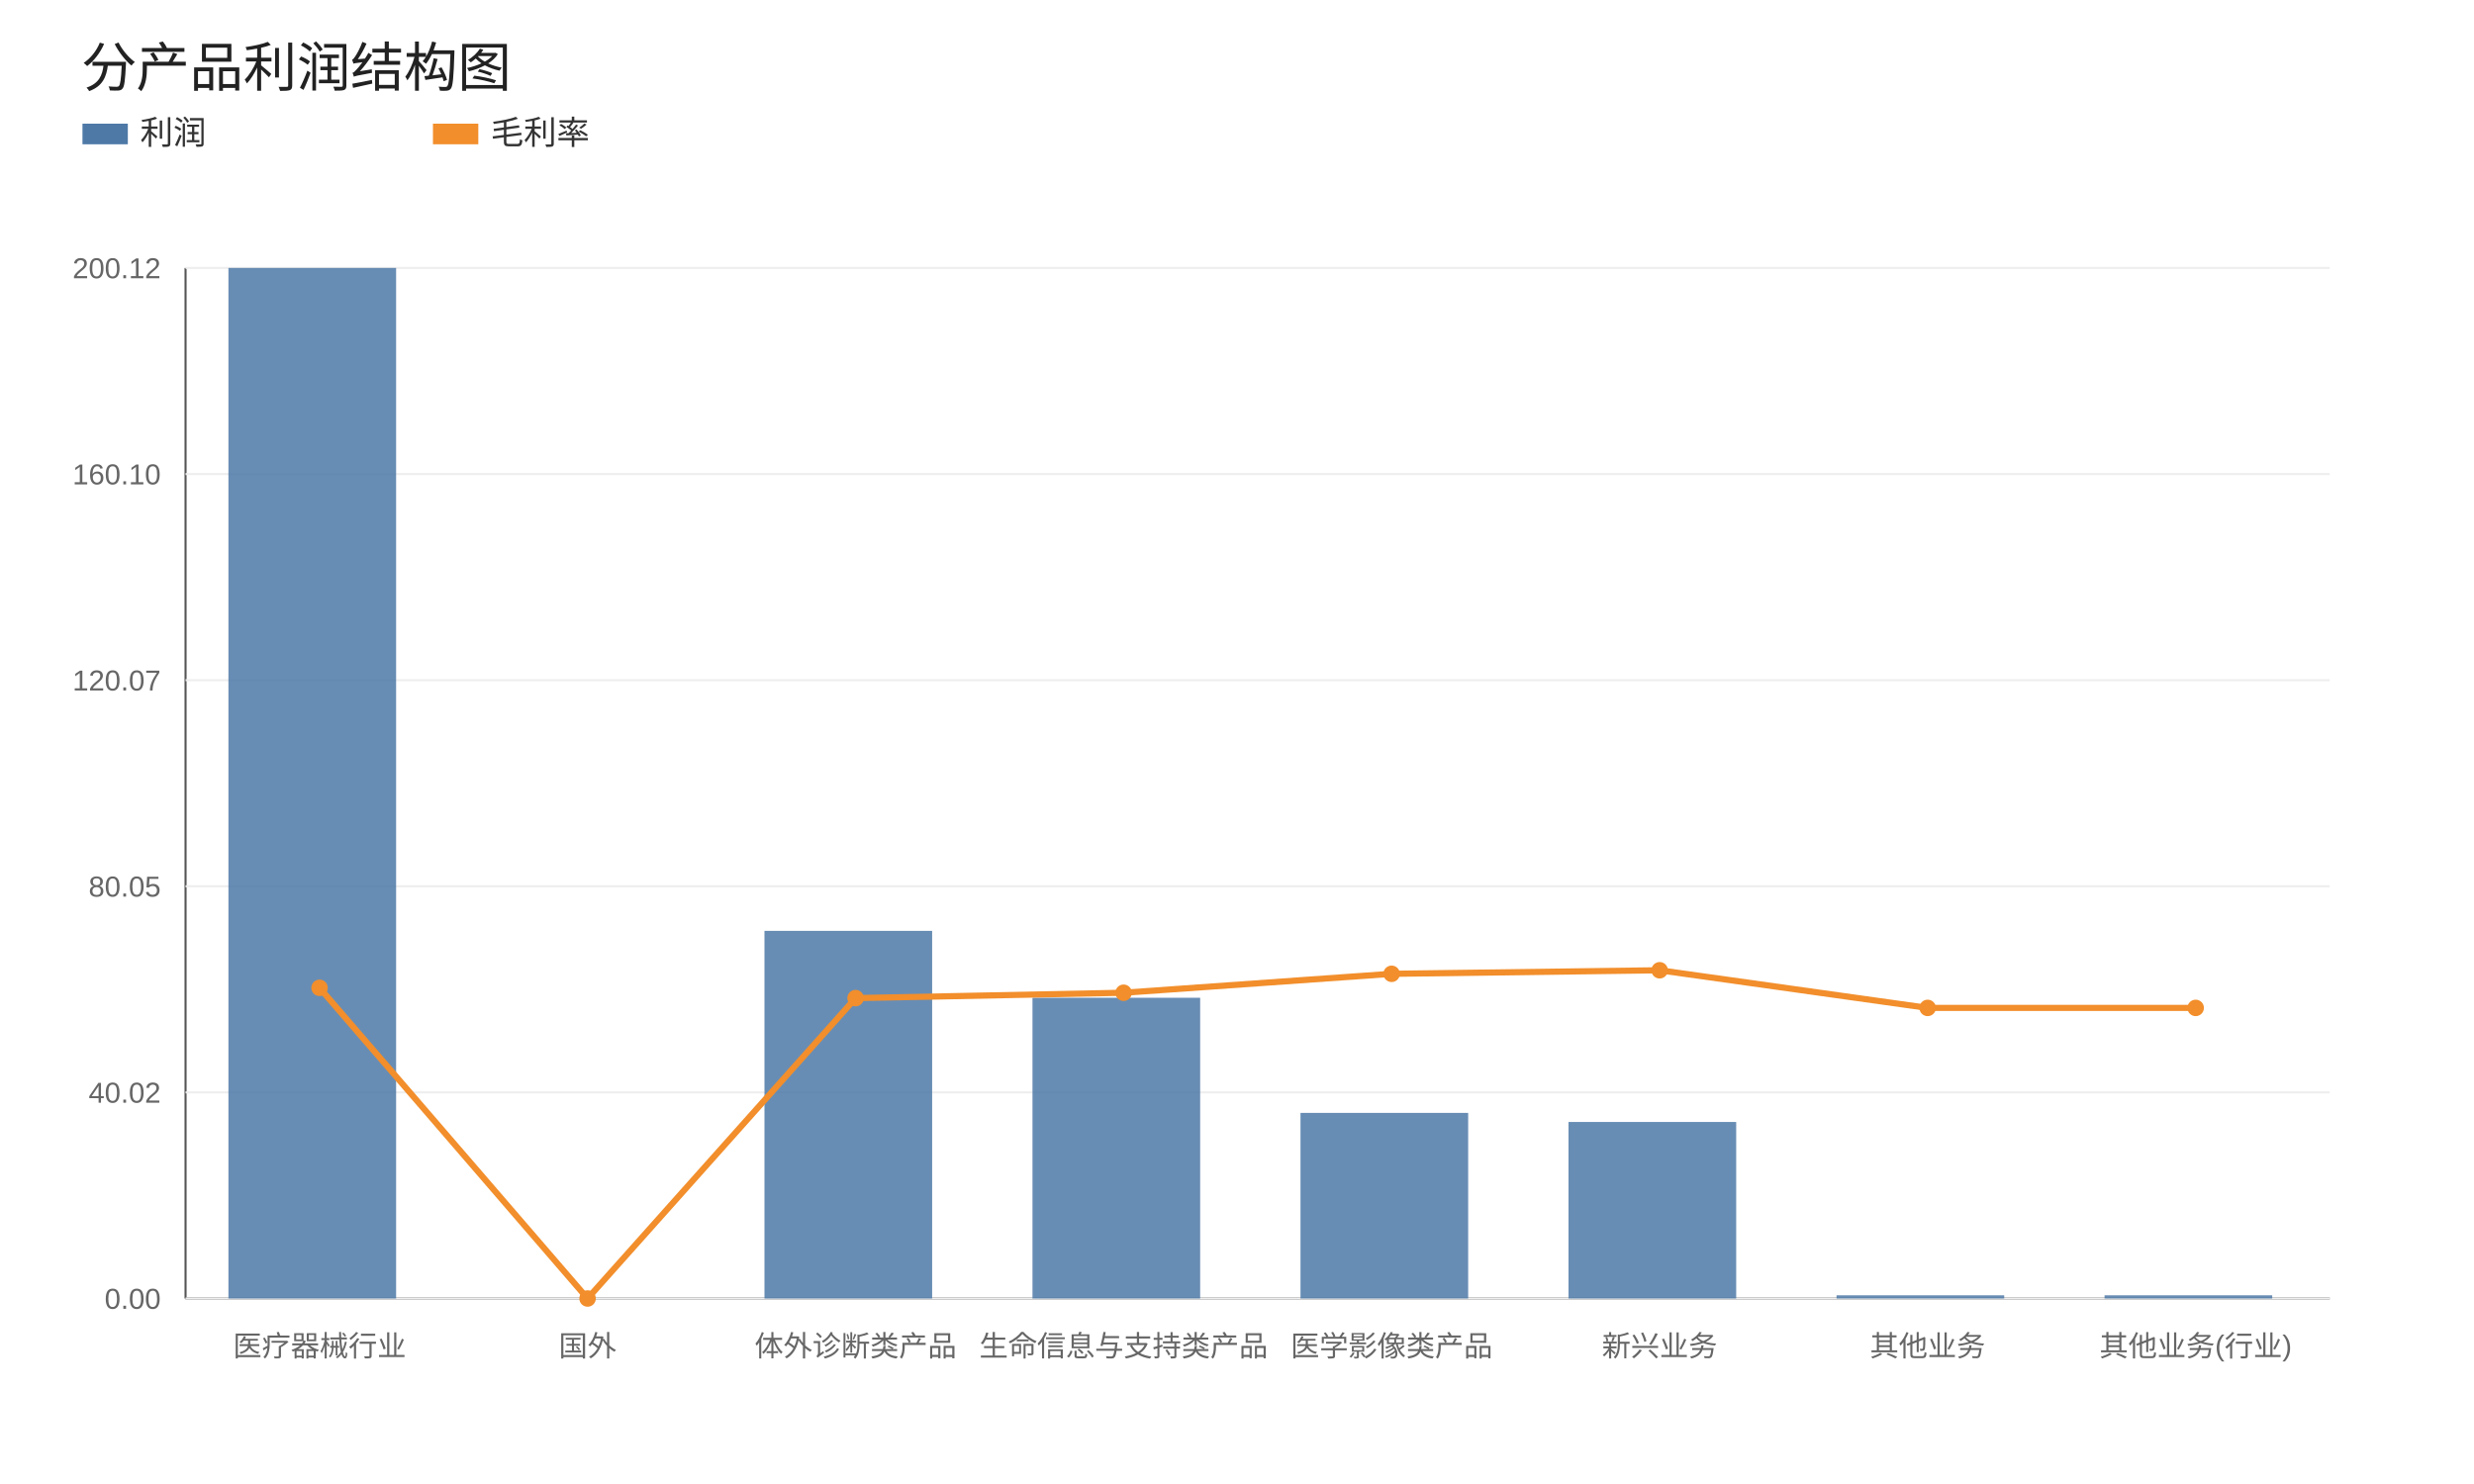
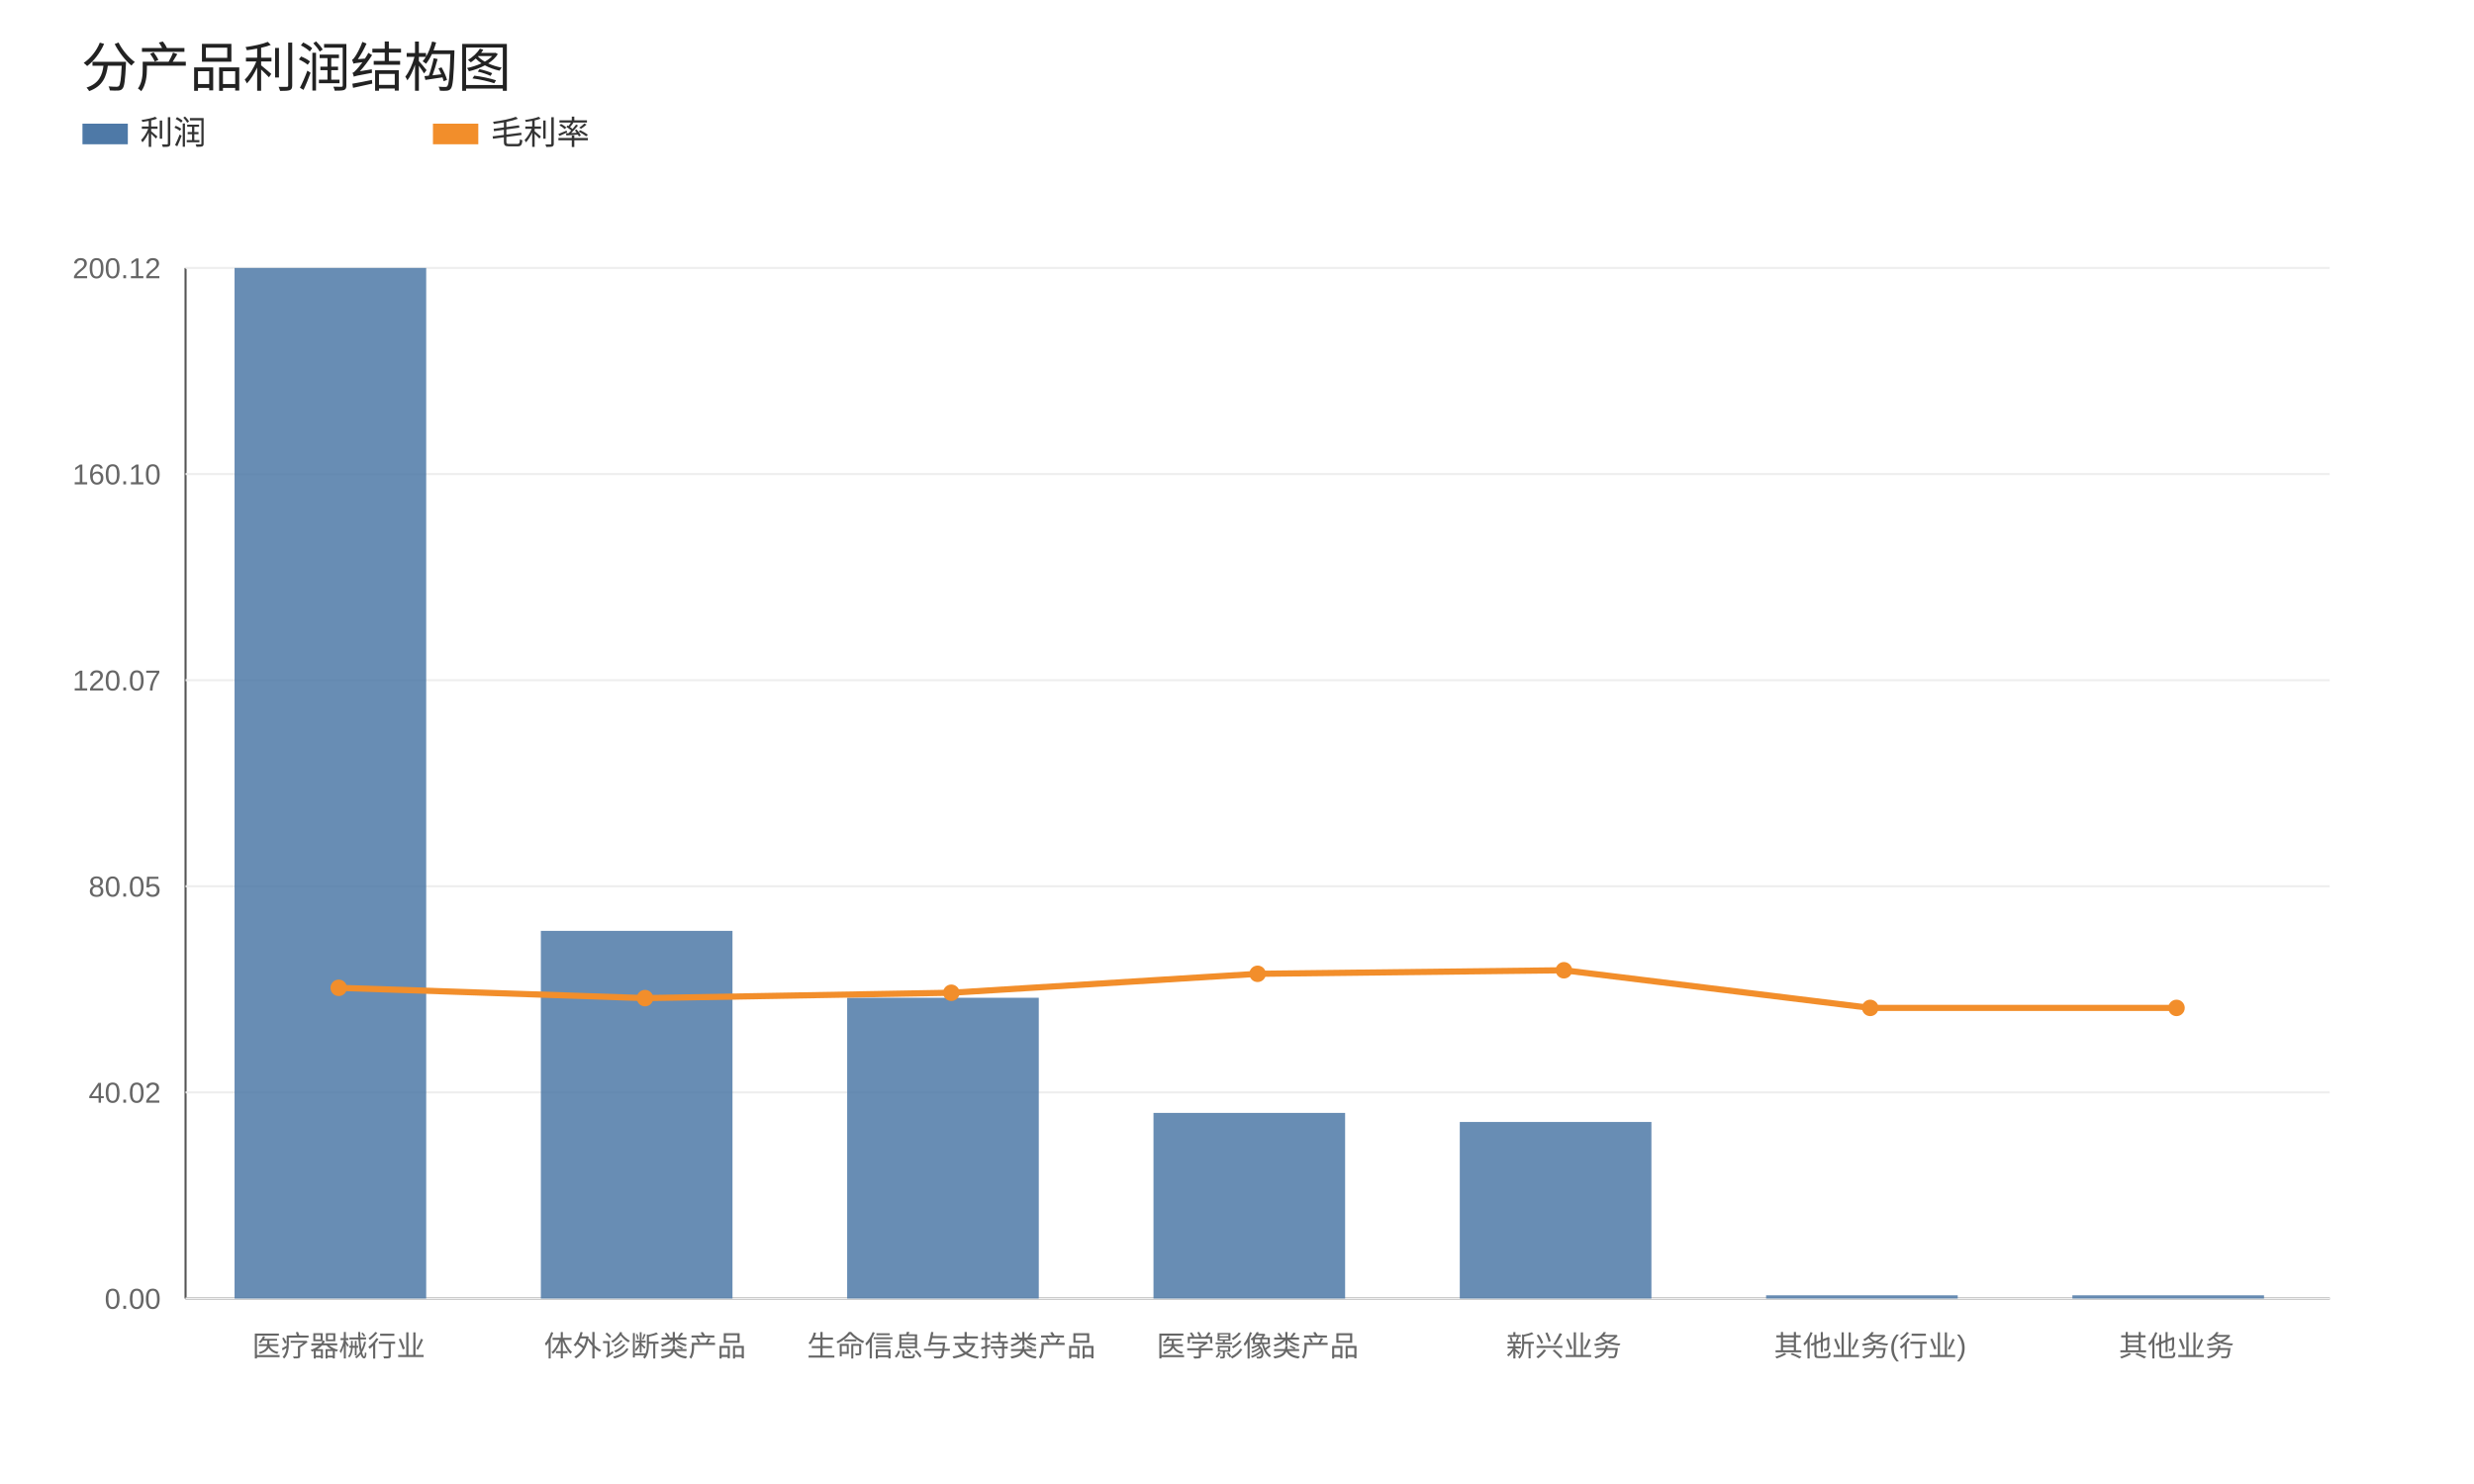
<svg xmlns="http://www.w3.org/2000/svg" width="1200" height="720" viewBox="0 0 1200 720">
  <rect x="0" y="0" width="100%" height="100%" fill="#ffffff" />
  <text x="40" y="42" font-size="26" font-family="Arial, PingFang SC, Microsoft YaHei, sans-serif" fill="#222">分产品利润结构图</text>
  <rect x="40" y="60" width="22" height="10" fill="#4E79A7" />
  <text x="68" y="70" font-size="16" font-family="Arial, PingFang SC, Microsoft YaHei, sans-serif" fill="#333">利润</text>
  <rect x="210" y="60" width="22" height="10" fill="#F28E2B" />
  <text x="238" y="70" font-size="16" font-family="Arial, PingFang SC, Microsoft YaHei, sans-serif" fill="#333">毛利率</text>
  <line x1="90" y1="130" x2="90" y2="630" stroke="#555" stroke-width="1" />
  <line x1="90" y1="630.0" x2="1130" y2="630.0" stroke="#555" stroke-width="1" />
  <line x1="90" y1="630.0" x2="1130" y2="630.0" stroke="#eee" stroke-width="1" />
  <text x="78" y="635.0" text-anchor="end" font-size="14" font-family="Arial, PingFang SC, Microsoft YaHei, sans-serif" fill="#666">0.00</text>
  <line x1="90" y1="530.0" x2="1130" y2="530.0" stroke="#eee" stroke-width="1" />
  <text x="78" y="535.0" text-anchor="end" font-size="14" font-family="Arial, PingFang SC, Microsoft YaHei, sans-serif" fill="#666">40.02</text>
  <line x1="90" y1="430.0" x2="1130" y2="430.0" stroke="#eee" stroke-width="1" />
  <text x="78" y="435.0" text-anchor="end" font-size="14" font-family="Arial, PingFang SC, Microsoft YaHei, sans-serif" fill="#666">80.05</text>
  <line x1="90" y1="330.0" x2="1130" y2="330.0" stroke="#eee" stroke-width="1" />
  <text x="78" y="335.0" text-anchor="end" font-size="14" font-family="Arial, PingFang SC, Microsoft YaHei, sans-serif" fill="#666">120.07</text>
  <line x1="90" y1="230.0" x2="1130" y2="230.0" stroke="#eee" stroke-width="1" />
  <text x="78" y="235.0" text-anchor="end" font-size="14" font-family="Arial, PingFang SC, Microsoft YaHei, sans-serif" fill="#666">160.10</text>
  <line x1="90" y1="130.0" x2="1130" y2="130.0" stroke="#eee" stroke-width="1" />
  <text x="78" y="135.0" text-anchor="end" font-size="14" font-family="Arial, PingFang SC, Microsoft YaHei, sans-serif" fill="#666">200.12</text>
-   <text x="155.0" y="658" text-anchor="middle" font-size="14" font-family="Arial, PingFang SC, Microsoft YaHei, sans-serif" fill="#666">医疗器械行业</text>
-   <text x="285.0" y="658" text-anchor="middle" font-size="14" font-family="Arial, PingFang SC, Microsoft YaHei, sans-serif" fill="#666">国外</text>
-   <text x="415.0" y="658" text-anchor="middle" font-size="14" font-family="Arial, PingFang SC, Microsoft YaHei, sans-serif" fill="#666">体外诊断类产品</text>
-   <text x="545.0" y="658" text-anchor="middle" font-size="14" font-family="Arial, PingFang SC, Microsoft YaHei, sans-serif" fill="#666">生命信息与支持类产品</text>
-   <text x="675.0" y="658" text-anchor="middle" font-size="14" font-family="Arial, PingFang SC, Microsoft YaHei, sans-serif" fill="#666">医学影像类产品</text>
-   <text x="805.0" y="658" text-anchor="middle" font-size="14" font-family="Arial, PingFang SC, Microsoft YaHei, sans-serif" fill="#666">新兴业务</text>
-   <text x="935.0" y="658" text-anchor="middle" font-size="14" font-family="Arial, PingFang SC, Microsoft YaHei, sans-serif" fill="#666">其他业务</text>
-   <text x="1065.0" y="658" text-anchor="middle" font-size="14" font-family="Arial, PingFang SC, Microsoft YaHei, sans-serif" fill="#666">其他业务(行业)</text>
-   <rect x="110.80" y="130.00" width="81.33" height="500.00" fill="#4E79A7" opacity="0.85" />
-   <rect x="240.80" y="630.00" width="81.33" height="0.00" fill="#4E79A7" opacity="0.85" />
-   <rect x="370.80" y="451.63" width="81.33" height="178.37" fill="#4E79A7" opacity="0.85" />
-   <rect x="500.80" y="484.09" width="81.33" height="145.91" fill="#4E79A7" opacity="0.85" />
-   <rect x="630.80" y="539.95" width="81.33" height="90.05" fill="#4E79A7" opacity="0.85" />
-   <rect x="760.80" y="544.35" width="81.33" height="85.65" fill="#4E79A7" opacity="0.85" />
-   <rect x="890.80" y="628.45" width="81.33" height="1.55" fill="#4E79A7" opacity="0.85" />
-   <rect x="1020.80" y="628.45" width="81.33" height="1.55" fill="#4E79A7" opacity="0.85" />
-   <polyline fill="none" stroke="#F28E2B" stroke-width="3" points="155.00,479.27 285.00,630.00 415.00,484.26 545.00,481.66 675.00,472.47 805.00,470.75 935.00,489.01 1065.00,489.01" />
-   <circle cx="155.00" cy="479.27" r="4" fill="#F28E2B" />
-   <circle cx="285.00" cy="630.00" r="4" fill="#F28E2B" />
-   <circle cx="415.00" cy="484.26" r="4" fill="#F28E2B" />
-   <circle cx="545.00" cy="481.66" r="4" fill="#F28E2B" />
-   <circle cx="675.00" cy="472.47" r="4" fill="#F28E2B" />
-   <circle cx="805.00" cy="470.75" r="4" fill="#F28E2B" />
-   <circle cx="935.00" cy="489.01" r="4" fill="#F28E2B" />
-   <circle cx="1065.00" cy="489.01" r="4" fill="#F28E2B" />
+   <text x="164.286" y="658" text-anchor="middle" font-size="14" font-family="Arial, PingFang SC, Microsoft YaHei, sans-serif" fill="#666">医疗器械行业</text>
+   <text x="312.857" y="658" text-anchor="middle" font-size="14" font-family="Arial, PingFang SC, Microsoft YaHei, sans-serif" fill="#666">体外诊断类产品</text>
+   <text x="461.429" y="658" text-anchor="middle" font-size="14" font-family="Arial, PingFang SC, Microsoft YaHei, sans-serif" fill="#666">生命信息与支持类产品</text>
+   <text x="610.0" y="658" text-anchor="middle" font-size="14" font-family="Arial, PingFang SC, Microsoft YaHei, sans-serif" fill="#666">医学影像类产品</text>
+   <text x="758.571" y="658" text-anchor="middle" font-size="14" font-family="Arial, PingFang SC, Microsoft YaHei, sans-serif" fill="#666">新兴业务</text>
+   <text x="907.143" y="658" text-anchor="middle" font-size="14" font-family="Arial, PingFang SC, Microsoft YaHei, sans-serif" fill="#666">其他业务(行业)</text>
+   <text x="1055.714" y="658" text-anchor="middle" font-size="14" font-family="Arial, PingFang SC, Microsoft YaHei, sans-serif" fill="#666">其他业务</text>
+   <rect x="113.77" y="130.00" width="92.95" height="500.00" fill="#4E79A7" opacity="0.85" />
+   <rect x="262.34" y="451.63" width="92.95" height="178.37" fill="#4E79A7" opacity="0.85" />
+   <rect x="410.91" y="484.09" width="92.95" height="145.91" fill="#4E79A7" opacity="0.85" />
+   <rect x="559.49" y="539.95" width="92.95" height="90.05" fill="#4E79A7" opacity="0.85" />
+   <rect x="708.06" y="544.35" width="92.95" height="85.65" fill="#4E79A7" opacity="0.85" />
+   <rect x="856.63" y="628.45" width="92.95" height="1.55" fill="#4E79A7" opacity="0.85" />
+   <rect x="1005.20" y="628.45" width="92.95" height="1.55" fill="#4E79A7" opacity="0.85" />
+   <polyline fill="none" stroke="#F28E2B" stroke-width="3" points="164.29,479.27 312.86,484.26 461.43,481.66 610.00,472.47 758.57,470.75 907.14,489.01 1055.71,489.01" />
+   <circle cx="164.29" cy="479.27" r="4" fill="#F28E2B" />
+   <circle cx="312.86" cy="484.26" r="4" fill="#F28E2B" />
+   <circle cx="461.43" cy="481.66" r="4" fill="#F28E2B" />
+   <circle cx="610.00" cy="472.47" r="4" fill="#F28E2B" />
+   <circle cx="758.57" cy="470.75" r="4" fill="#F28E2B" />
+   <circle cx="907.14" cy="489.01" r="4" fill="#F28E2B" />
+   <circle cx="1055.71" cy="489.01" r="4" fill="#F28E2B" />
</svg>
